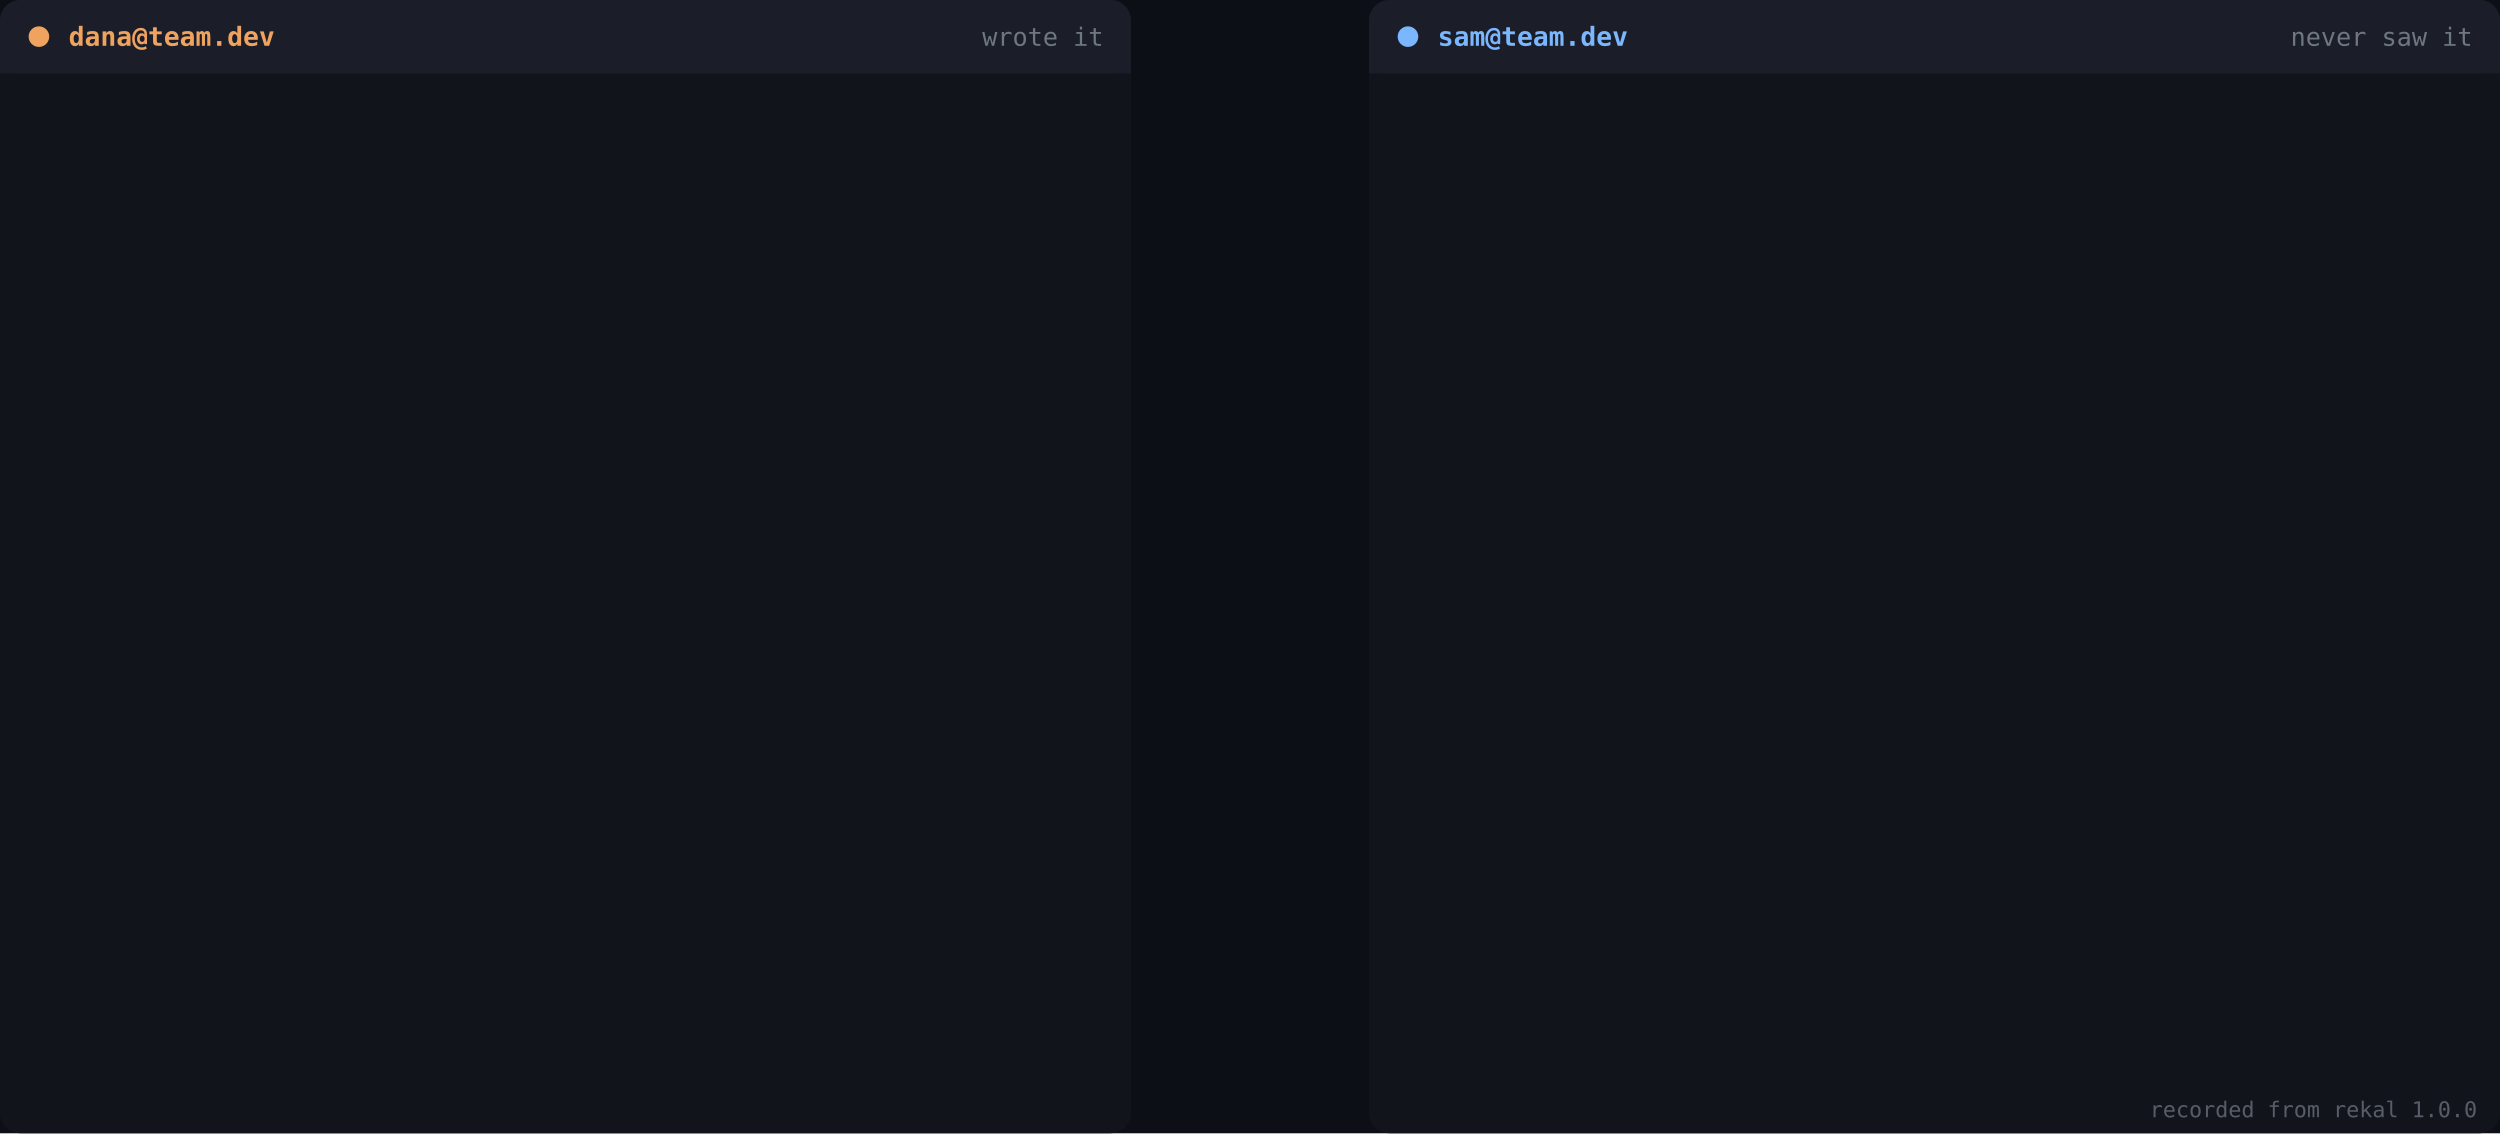
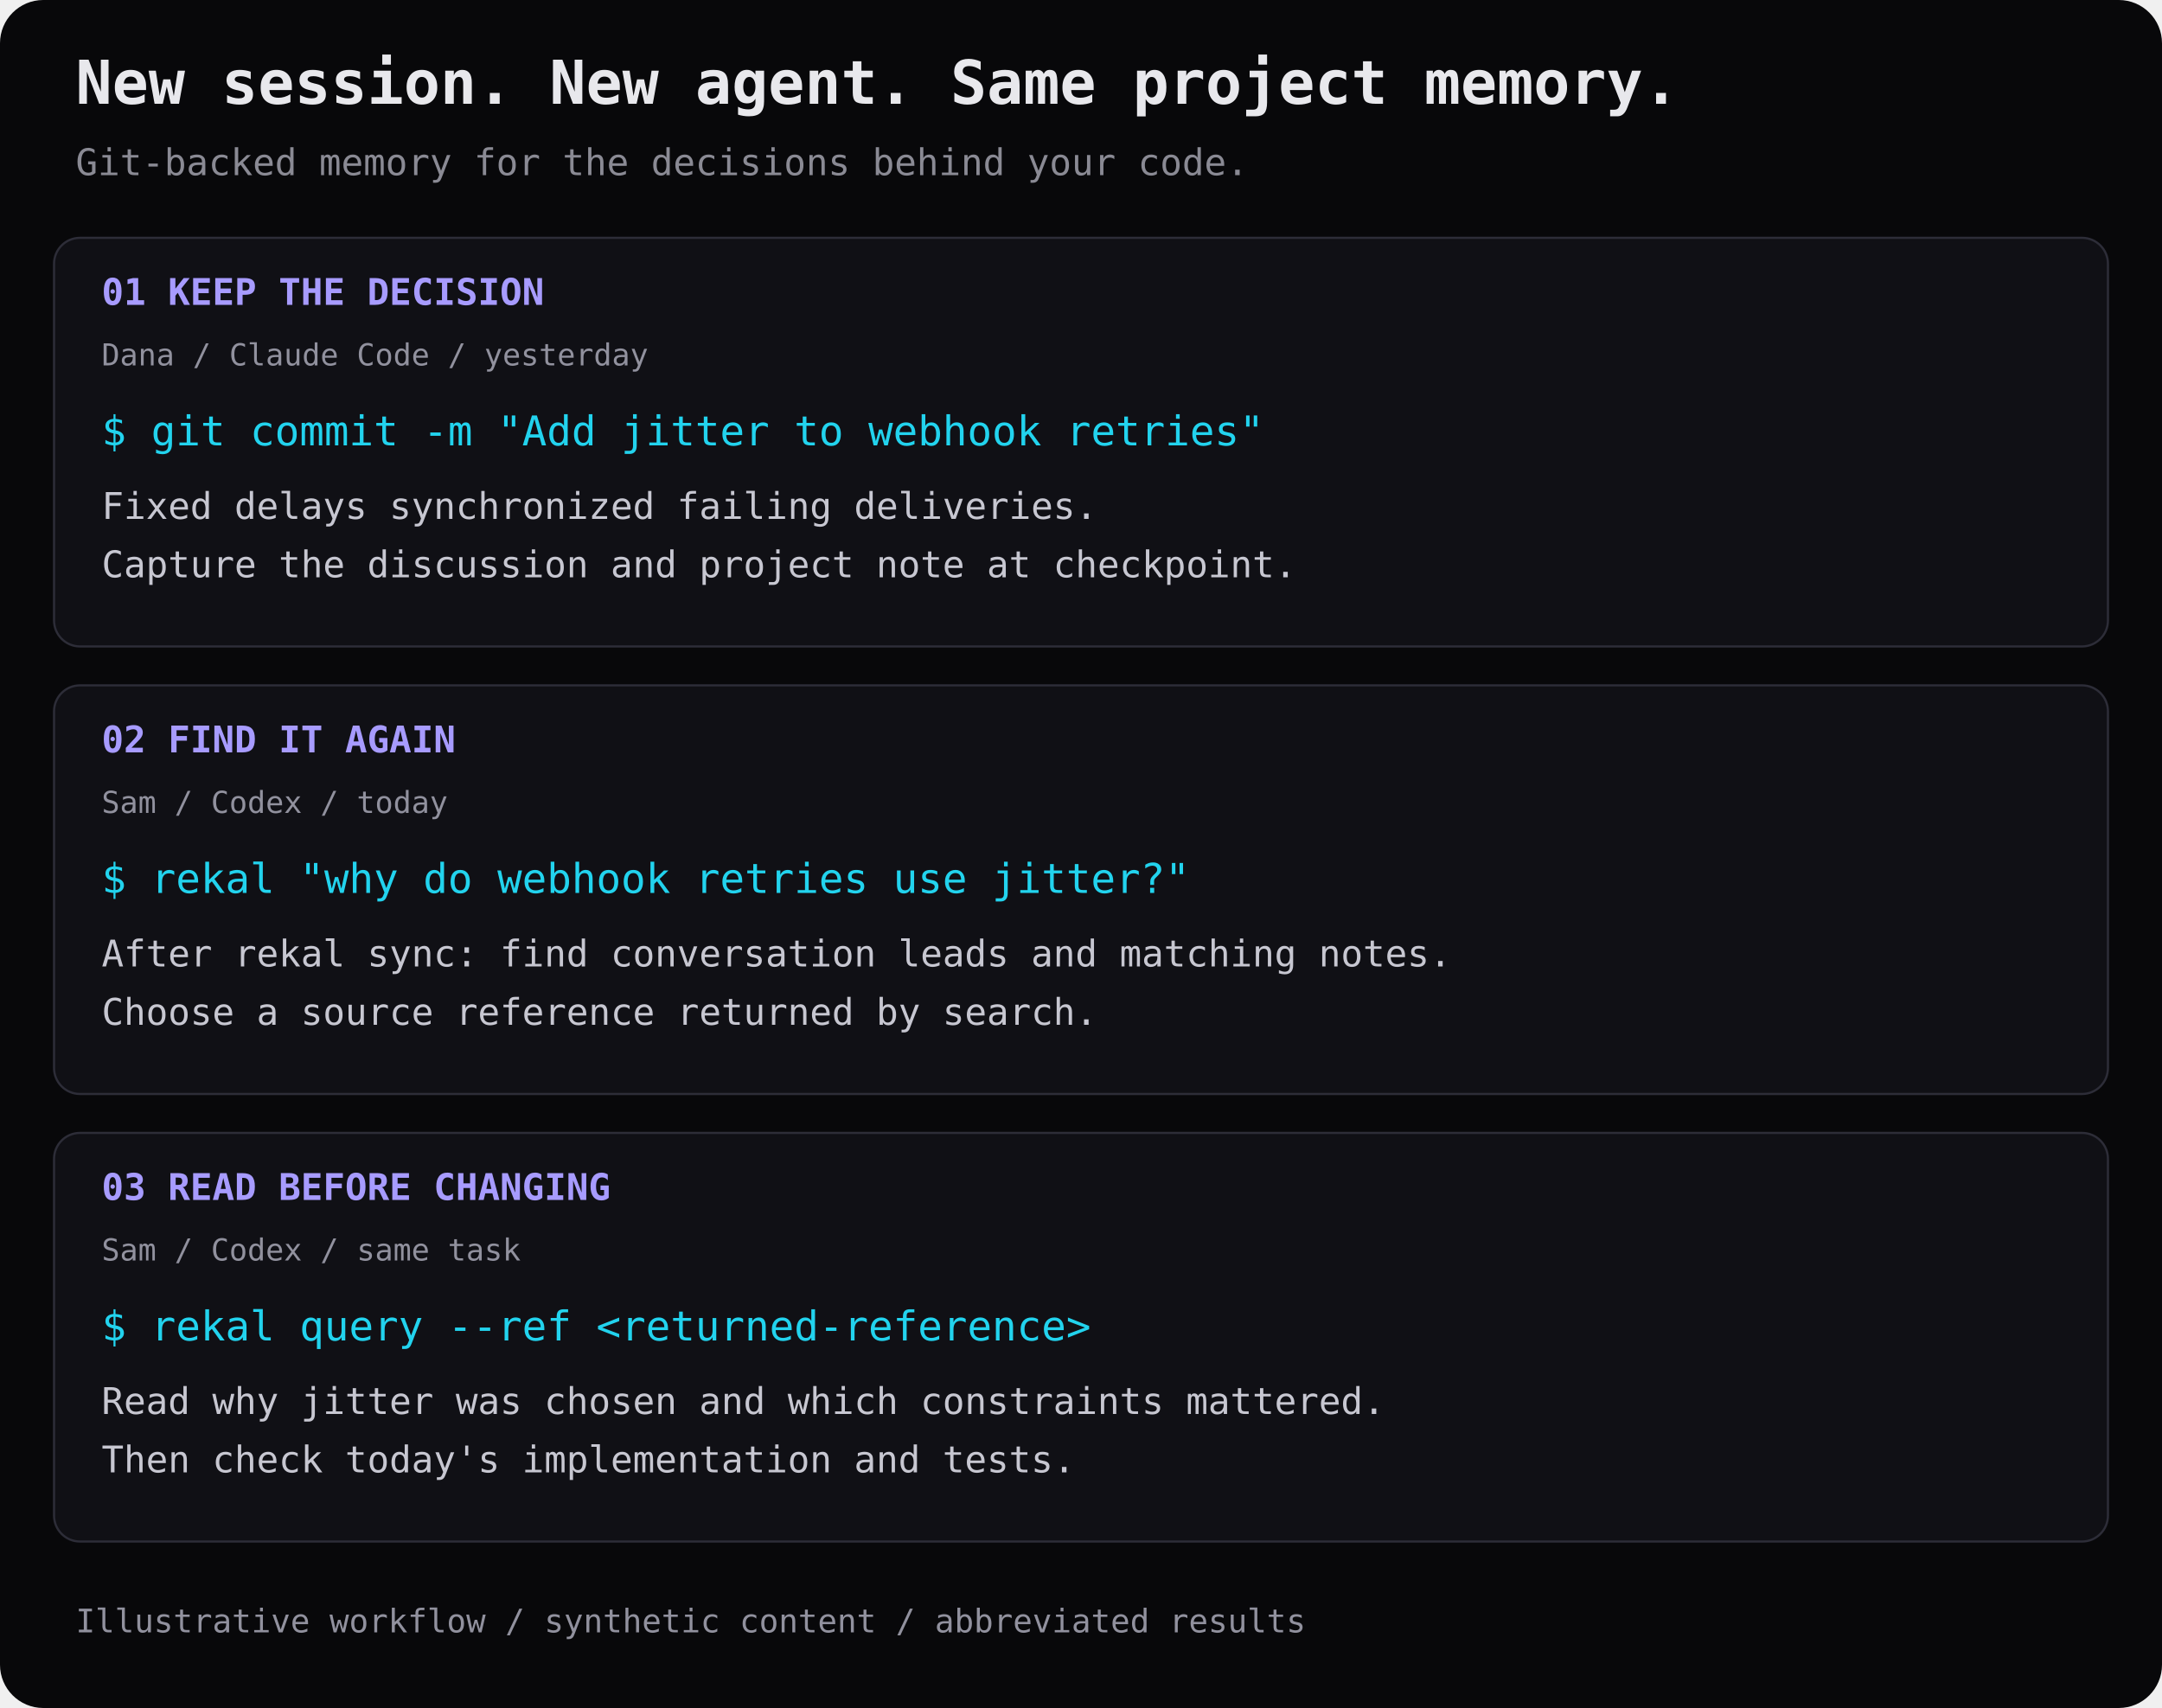
- <svg xmlns="http://www.w3.org/2000/svg" width="1092" height="495" viewBox="0 0 1092 495" role="img" aria-label="Two terminals side by side. On the left Dana commits a 37-turn session about webhook delivery and pushes it. On the right Sam, who was never in that conversation, syncs and his agent answers that a fixed retry delay was already rejected." font-family="ui-monospace,SFMono-Regular,Menlo,Consolas,monospace" font-size="11.5">
-   <style>
- .r{opacity:0;animation-duration:27.02s;animation-iteration-count:1;animation-timing-function:steps(1,end);animation-fill-mode:both}
- @media (prefers-reduced-motion:reduce){.r{opacity:1;animation:none}[class*=ty]{animation:none!important;width:100%!important}}
- @keyframes a0{0%,1.850%{opacity:0}1.860%,100%{opacity:1}}
- .r0{animation-name:a0}
- @keyframes a1{0%,7.401%{opacity:0}7.411%,100%{opacity:1}}
- .r1{animation-name:a1}
- @keyframes a2{0%,12.026%{opacity:0}12.036%,100%{opacity:1}}
- .r2{animation-name:a2}
- @keyframes a3{0%,13.506%{opacity:0}13.516%,100%{opacity:1}}
- .r3{animation-name:a3}
- @keyframes a4{0%,19.056%{opacity:0}19.066%,100%{opacity:1}}
- .r4{animation-name:a4}
- @keyframes a5{0%,24.607%{opacity:0}24.617%,100%{opacity:1}}
- .r5{animation-name:a5}
- @keyframes a6{0%,35.578%{opacity:0}35.588%,100%{opacity:1}}
- .r6{animation-name:a6}
- @keyframes a7{0%,37.058%{opacity:0}37.068%,100%{opacity:1}}
- .r7{animation-name:a7}
- @keyframes a8{0%,41.425%{opacity:0}41.435%,100%{opacity:1}}
- .r8{animation-name:a8}
- @keyframes a9{0%,42.905%{opacity:0}42.915%,100%{opacity:1}}
- .r9{animation-name:a9}
- @keyframes a10{0%,48.455%{opacity:0}48.465%,100%{opacity:1}}
- .r10{animation-name:a10}
- @keyframes a11{0%,53.080%{opacity:0}53.090%,100%{opacity:1}}
- .r11{animation-name:a11}
- @keyframes a12{0%,54.561%{opacity:0}54.571%,100%{opacity:1}}
- .r12{animation-name:a12}
- @keyframes a13{0%,64.107%{opacity:0}64.117%,100%{opacity:1}}
- .r13{animation-name:a13}
- @keyframes a14{0%,65.587%{opacity:0}65.597%,100%{opacity:1}}
- .r14{animation-name:a14}
- @keyframes a15{0%,67.068%{opacity:0}67.078%,100%{opacity:1}}
- .r15{animation-name:a15}
- @keyframes a16{0%,68.548%{opacity:0}68.558%,100%{opacity:1}}
- .r16{animation-name:a16}
- @keyframes a17{0%,70.028%{opacity:0}70.038%,100%{opacity:1}}
- .r17{animation-name:a17}
- @keyframes a18{0%,71.508%{opacity:0}71.518%,100%{opacity:1}}
- .r18{animation-name:a18}
- @keyframes a19{0%,72.988%{opacity:0}72.998%,100%{opacity:1}}
- .r19{animation-name:a19}
- @keyframes a20{0%,74.468%{opacity:0}74.478%,100%{opacity:1}}
- .r20{animation-name:a20}
- @keyframes a21{0%,75.948%{opacity:0}75.958%,100%{opacity:1}}
- .r21{animation-name:a21}
- @keyframes a22{0%,77.798%{opacity:0}77.808%,100%{opacity:1}}
- .r22{animation-name:a22}
- @keyframes a23{0%,79.648%{opacity:0}79.658%,100%{opacity:1}}
- .r23{animation-name:a23}
- @keyframes a24{0%,81.499%{opacity:0}81.509%,100%{opacity:1}}
- .r24{animation-name:a24}
- @keyframes a25{0%,83.349%{opacity:0}83.359%,100%{opacity:1}}
- .r25{animation-name:a25}
- @keyframes a26{0%,85.199%{opacity:0}85.209%,100%{opacity:1}}
- .r26{animation-name:a26}
- @keyframes a27{0%,87.049%{opacity:0}87.059%,100%{opacity:1}}
- .r27{animation-name:a27}
- @keyframes a28{0%,88.899%{opacity:0}88.909%,100%{opacity:1}}
- .r28{animation-name:a28}
- @keyframes a29{0%,90.749%{opacity:0}90.759%,100%{opacity:1}}
- .r29{animation-name:a29}
- @keyframes a30{0%,92.599%{opacity:0}92.609%,100%{opacity:1}}
- .r30{animation-name:a30}
- @keyframes a31{0%,94.450%{opacity:0}94.460%,100%{opacity:1}}
- .r31{animation-name:a31}
- @keyframes t1{0%,7.401%{width:0}8.696%,100%{width:70.0px}}
- .ty1{animation:t1 27.02s 1 linear both}
- @keyframes t5{0%,24.607%{width:0}32.248%,100%{width:413.0px}}
- .ty5{animation:t5 27.02s 1 linear both}
- @keyframes t7{0%,37.058%{width:0}38.094%,100%{width:56.0px}}
- .ty7{animation:t7 27.02s 1 linear both}
- @keyframes t10{0%,48.455%{width:0}49.750%,100%{width:70.0px}}
- .ty10{animation:t10 27.02s 1 linear both}
- @keyframes t12{0%,54.561%{width:0}60.777%,100%{width:336.0px}}
- .ty12{animation:t12 27.02s 1 linear both}
- @keyframes wire{0%,41.610%{opacity:0}41.620%,100%{opacity:1}}
- .wire{opacity:0;animation:wire 27.02s 1 steps(1,end) both}
- </style>
-   <rect width="1092" height="495" fill="#0d0f16" />
-   <rect x="0" width="494" height="495" rx="9" fill="#12141c" />
-   <rect x="0" width="494" height="32" rx="9" fill="#1b1e29" />
-   <rect x="0" y="23" width="494" height="9" fill="#1b1e29" />
-   <circle cx="17" cy="16" r="4.5" fill="#f0a35e" />
-   <text x="30" y="20" fill="#f0a35e" font-size="11.5" font-weight="600">dana@team.dev</text>
-   <text x="482" y="20" fill="#6e7681" font-size="11" text-anchor="end">wrote it</text>
-   <text class="r r0" x="16" y="52.0" fill="#6e7681" font-style="italic" xml:space="preserve"># one command, once per repo</text>
-   <g class="r r1">
-     <text x="16" y="70.5" fill="#f0a35e">$</text>
-     <clipPath id="c1">
-       <rect class="ty1" x="28" y="58.5" height="18.5" width="0" />
-     </clipPath>
-     <text x="28" y="70.5" fill="#ffffff" clip-path="url(#c1)" xml:space="preserve">rekal init</text>
-   </g>
-   <text class="r r2" x="16" y="89.0" fill="#c9d1d9" xml:space="preserve">Rekal initialized.</text>
-   <text class="r r3" x="16" y="107.5" fill="#6e7681" font-style="italic" xml:space="preserve"># after that, nothing but normal git</text>
-   <text class="r r4" x="16" y="126.0" fill="#6e7681" font-style="italic" xml:space="preserve"># three weeks ago: one 37-turn session on webhook delivery</text>
-   <g class="r r5">
-     <text x="16" y="144.5" fill="#f0a35e">$</text>
-     <clipPath id="c5">
-       <rect class="ty5" x="28" y="132.5" height="18.5" width="0" />
-     </clipPath>
-     <text x="28" y="144.5" fill="#ffffff" clip-path="url(#c5)" xml:space="preserve">git commit -m 'feat(dispatch): retry webhooks with backoff'</text>
-   </g>
-   <text class="r r6" x="16" y="163.0" fill="#c9d1d9" xml:space="preserve">rekal: 1 session(s) captured</text>
-   <g class="r r7">
-     <text x="16" y="181.5" fill="#f0a35e">$</text>
-     <clipPath id="c7">
-       <rect class="ty7" x="28" y="169.5" height="18.5" width="0" />
-     </clipPath>
-     <text x="28" y="181.5" fill="#ffffff" clip-path="url(#c7)" xml:space="preserve">git push</text>
-   </g>
-   <text class="r r8" x="16" y="200.0" fill="#c9d1d9" xml:space="preserve">rekal: pushed to origin/rekal/dana@team.dev</text>
-   <rect x="598" width="494" height="495" rx="9" fill="#12141c" />
-   <rect x="598" width="494" height="32" rx="9" fill="#1b1e29" />
-   <rect x="598" y="23" width="494" height="9" fill="#1b1e29" />
-   <circle cx="615" cy="16" r="4.5" fill="#7ab7ff" />
-   <text x="628" y="20" fill="#7ab7ff" font-size="11.5" font-weight="600">sam@team.dev</text>
-   <text x="1080" y="20" fill="#6e7681" font-size="11" text-anchor="end">never saw it</text>
-   <text class="r r9" x="614" y="52.0" fill="#6e7681" font-style="italic" xml:space="preserve"># today, another machine. Never in that conversation.</text>
-   <g class="r r10">
-     <text x="614" y="70.5" fill="#7ab7ff">$</text>
-     <clipPath id="c10">
-       <rect class="ty10" x="626" y="58.5" height="18.5" width="0" />
-     </clipPath>
-     <text x="626" y="70.5" fill="#ffffff" clip-path="url(#c10)" xml:space="preserve">rekal sync</text>
-   </g>
-   <text class="r r11" x="614" y="89.0" fill="#c9d1d9" xml:space="preserve">rekal: synced — 0 local sessions, 1 remote sessions from 1 team m…</text>
-   <g class="r r12">
-     <text x="614" y="107.5" fill="#7ab7ff">$</text>
-     <clipPath id="c12">
-       <rect class="ty12" x="626" y="95.5" height="18.5" width="0" />
-     </clipPath>
-     <text x="626" y="107.5" fill="#ffffff" clip-path="url(#c12)" xml:space="preserve">claude "can we just use a fixed 5s retry delay?"</text>
-   </g>
-   <text class="r r13" x="614" y="126.0" fill="#c8a2f0" xml:space="preserve">● Skill(rekal)</text>
-   <text class="r r14" x="614" y="144.5" fill="#c8a2f0" xml:space="preserve">● Bash(rekal "webhook dispatcher retry delay backoff")</text>
-   <text class="r r15" x="628" y="163.0" fill="#7ab7ff" xml:space="preserve">INJECT top=0.74 gap=0.74 1 seeds</text>
-   <text class="r r16" x="628" y="181.5" fill="#6e7681" xml:space="preserve">  s1 conf=0.74 t0 "We're losing webhook deliveries when the…</text>
-   <text class="r r17" x="614" y="200.0" fill="#c8a2f0" xml:space="preserve">● Bash(rekal query --session s1 --offset 0 --limit 8)</text>
-   <text class="r r18" x="628" y="218.5" fill="#6e7681" xml:space="preserve">s1 t0-7  (h=human a=assistant hs=steering sum=summary)</text>
-   <text class="r r19" x="628" y="237.0" fill="#6e7681" xml:space="preserve">t0 h: We're losing webhook deliveries when the merchant end…</text>
-   <text class="r r20" x="628" y="255.5" fill="#6e7681" xml:space="preserve">t1 a: dispatcher.go:88, Dispatch() does an http.Post and lo…</text>
-   <text class="r r21" x="614" y="274.0" fill="#59d499" font-weight="600" xml:space="preserve">No — check what happened last time this came up. Session s1</text>
-   <text class="r r22" x="614" y="292.5" fill="#c9d1d9" xml:space="preserve">  (commit 2510ea64) already went through this exact question:</text>
-   <text class="r r23" x="614" y="311.0" fill="#c9d1d9" xml:space="preserve">The trail:</text>
-   <text class="r r24" x="614" y="329.5" fill="#c9d1d9" xml:space="preserve">- t5: assistant proposed a fixed 5s delay, 3 attempts, then</text>
-   <text class="r r25" x="614" y="348.0" fill="#c9d1d9" xml:space="preserve">  give up.</text>
-   <text class="r r26" x="614" y="366.5" fill="#c9d1d9" xml:space="preserve">- t6 (steering, rejected): "a fixed 5s delay stampedes the</text>
-   <text class="r r27" x="614" y="385.0" fill="#c9d1d9" xml:space="preserve">  downstream on recovery... after a 20 minute merchant outage,</text>
-   <text class="r r28" x="614" y="403.5" fill="#c9d1d9" xml:space="preserve">  every event that failed is aligned to the same tick. The</text>
-   <text class="r r29" x="614" y="422.0" fill="#c9d1d9" xml:space="preserve">  moment the endpoint comes back we deliver the entire backlog</text>
-   <text class="r r30" x="614" y="440.5" fill="#c9d1d9" xml:space="preserve">  in one synchronized burst and knock it straight back over."</text>
-   <text class="r r31" x="614" y="459.0" fill="#c9d1d9" xml:space="preserve">…</text>
-   <g class="wire">
-     <path d="M 504 247.5 H 582" stroke="#59d499" stroke-width="1.2" stroke-dasharray="3 3" fill="none" />
-     <path d="M 578 243.5 l 6 4 l -6 4 z" fill="#59d499" />
-     <text x="546.0" y="233.5" fill="#59d499" font-size="10.5" text-anchor="middle">git push</text>
-     <text x="546.0" y="269.5" fill="#6e7681" font-size="9.5" text-anchor="middle">rekal/dana</text>
-     <text x="546.0" y="281.5" fill="#6e7681" font-size="9.5" text-anchor="middle">@team.dev</text>
-     <text x="546.0" y="297.5" fill="#6e7681" font-size="9.5" text-anchor="middle">no server</text>
-   </g>
-   <text x="1082" y="488" fill="#6e7681" font-size="9.5" text-anchor="end" opacity="0.75">recorded from rekal 1.0.0</text>
+ <svg xmlns="http://www.w3.org/2000/svg" width="1000" height="790" viewBox="0 0 1000 790" role="img" aria-labelledby="title desc">
+   <rect width="1000" height="790" rx="20" fill="#08080a" />
+   <text x="35" y="48" fill="#e8e8ec" font-size="28" font-weight="700" font-family="ui-monospace,Menlo,Consolas,monospace">New session. New agent. Same project memory.</text>
+   <text x="35" y="81" fill="#8a8a94" font-size="17" font-weight="400" font-family="ui-monospace,Menlo,Consolas,monospace">Git-backed memory for the decisions behind your code.</text>
+   <rect x="25" y="110" width="950" height="189" rx="12" fill="#101015" stroke="#2d2d38" />
+   <text x="47" y="141" fill="#a79bff" font-size="17" font-weight="700" font-family="ui-monospace,Menlo,Consolas,monospace">01  KEEP THE DECISION</text>
+   <text x="47" y="169" fill="#91919e" font-size="14" font-weight="400" font-family="ui-monospace,Menlo,Consolas,monospace">Dana / Claude Code / yesterday</text>
+   <text x="47" y="206" fill="#22d3ee" font-size="19" font-weight="400" font-family="ui-monospace,Menlo,Consolas,monospace">$ git commit -m "Add jitter to webhook retries"</text>
+   <text x="47" y="240" fill="#c7c7d1" font-size="17" font-weight="400" font-family="ui-monospace,Menlo,Consolas,monospace">Fixed delays synchronized failing deliveries.</text>
+   <text x="47" y="267" fill="#c7c7d1" font-size="17" font-weight="400" font-family="ui-monospace,Menlo,Consolas,monospace">Capture the discussion and project note at checkpoint.</text>
+   <rect x="25" y="317" width="950" height="189" rx="12" fill="#101015" stroke="#2d2d38" />
+   <text x="47" y="348" fill="#a79bff" font-size="17" font-weight="700" font-family="ui-monospace,Menlo,Consolas,monospace">02  FIND IT AGAIN</text>
+   <text x="47" y="376" fill="#91919e" font-size="14" font-weight="400" font-family="ui-monospace,Menlo,Consolas,monospace">Sam / Codex / today</text>
+   <text x="47" y="413" fill="#22d3ee" font-size="19" font-weight="400" font-family="ui-monospace,Menlo,Consolas,monospace">$ rekal "why do webhook retries use jitter?"</text>
+   <text x="47" y="447" fill="#c7c7d1" font-size="17" font-weight="400" font-family="ui-monospace,Menlo,Consolas,monospace">After rekal sync: find conversation leads and matching notes.</text>
+   <text x="47" y="474" fill="#c7c7d1" font-size="17" font-weight="400" font-family="ui-monospace,Menlo,Consolas,monospace">Choose a source reference returned by search.</text>
+   <rect x="25" y="524" width="950" height="189" rx="12" fill="#101015" stroke="#2d2d38" />
+   <text x="47" y="555" fill="#a79bff" font-size="17" font-weight="700" font-family="ui-monospace,Menlo,Consolas,monospace">03  READ BEFORE CHANGING</text>
+   <text x="47" y="583" fill="#91919e" font-size="14" font-weight="400" font-family="ui-monospace,Menlo,Consolas,monospace">Sam / Codex / same task</text>
+   <text x="47" y="620" fill="#22d3ee" font-size="19" font-weight="400" font-family="ui-monospace,Menlo,Consolas,monospace">$ rekal query --ref &lt;returned-reference&gt;</text>
+   <text x="47" y="654" fill="#c7c7d1" font-size="17" font-weight="400" font-family="ui-monospace,Menlo,Consolas,monospace">Read why jitter was chosen and which constraints mattered.</text>
+   <text x="47" y="681" fill="#c7c7d1" font-size="17" font-weight="400" font-family="ui-monospace,Menlo,Consolas,monospace">Then check today's implementation and tests.</text>
+   <text x="35" y="755" fill="#91919e" font-size="15" font-weight="400" font-family="ui-monospace,Menlo,Consolas,monospace">Illustrative workflow / synthetic content / abbreviated results</text>
</svg>
